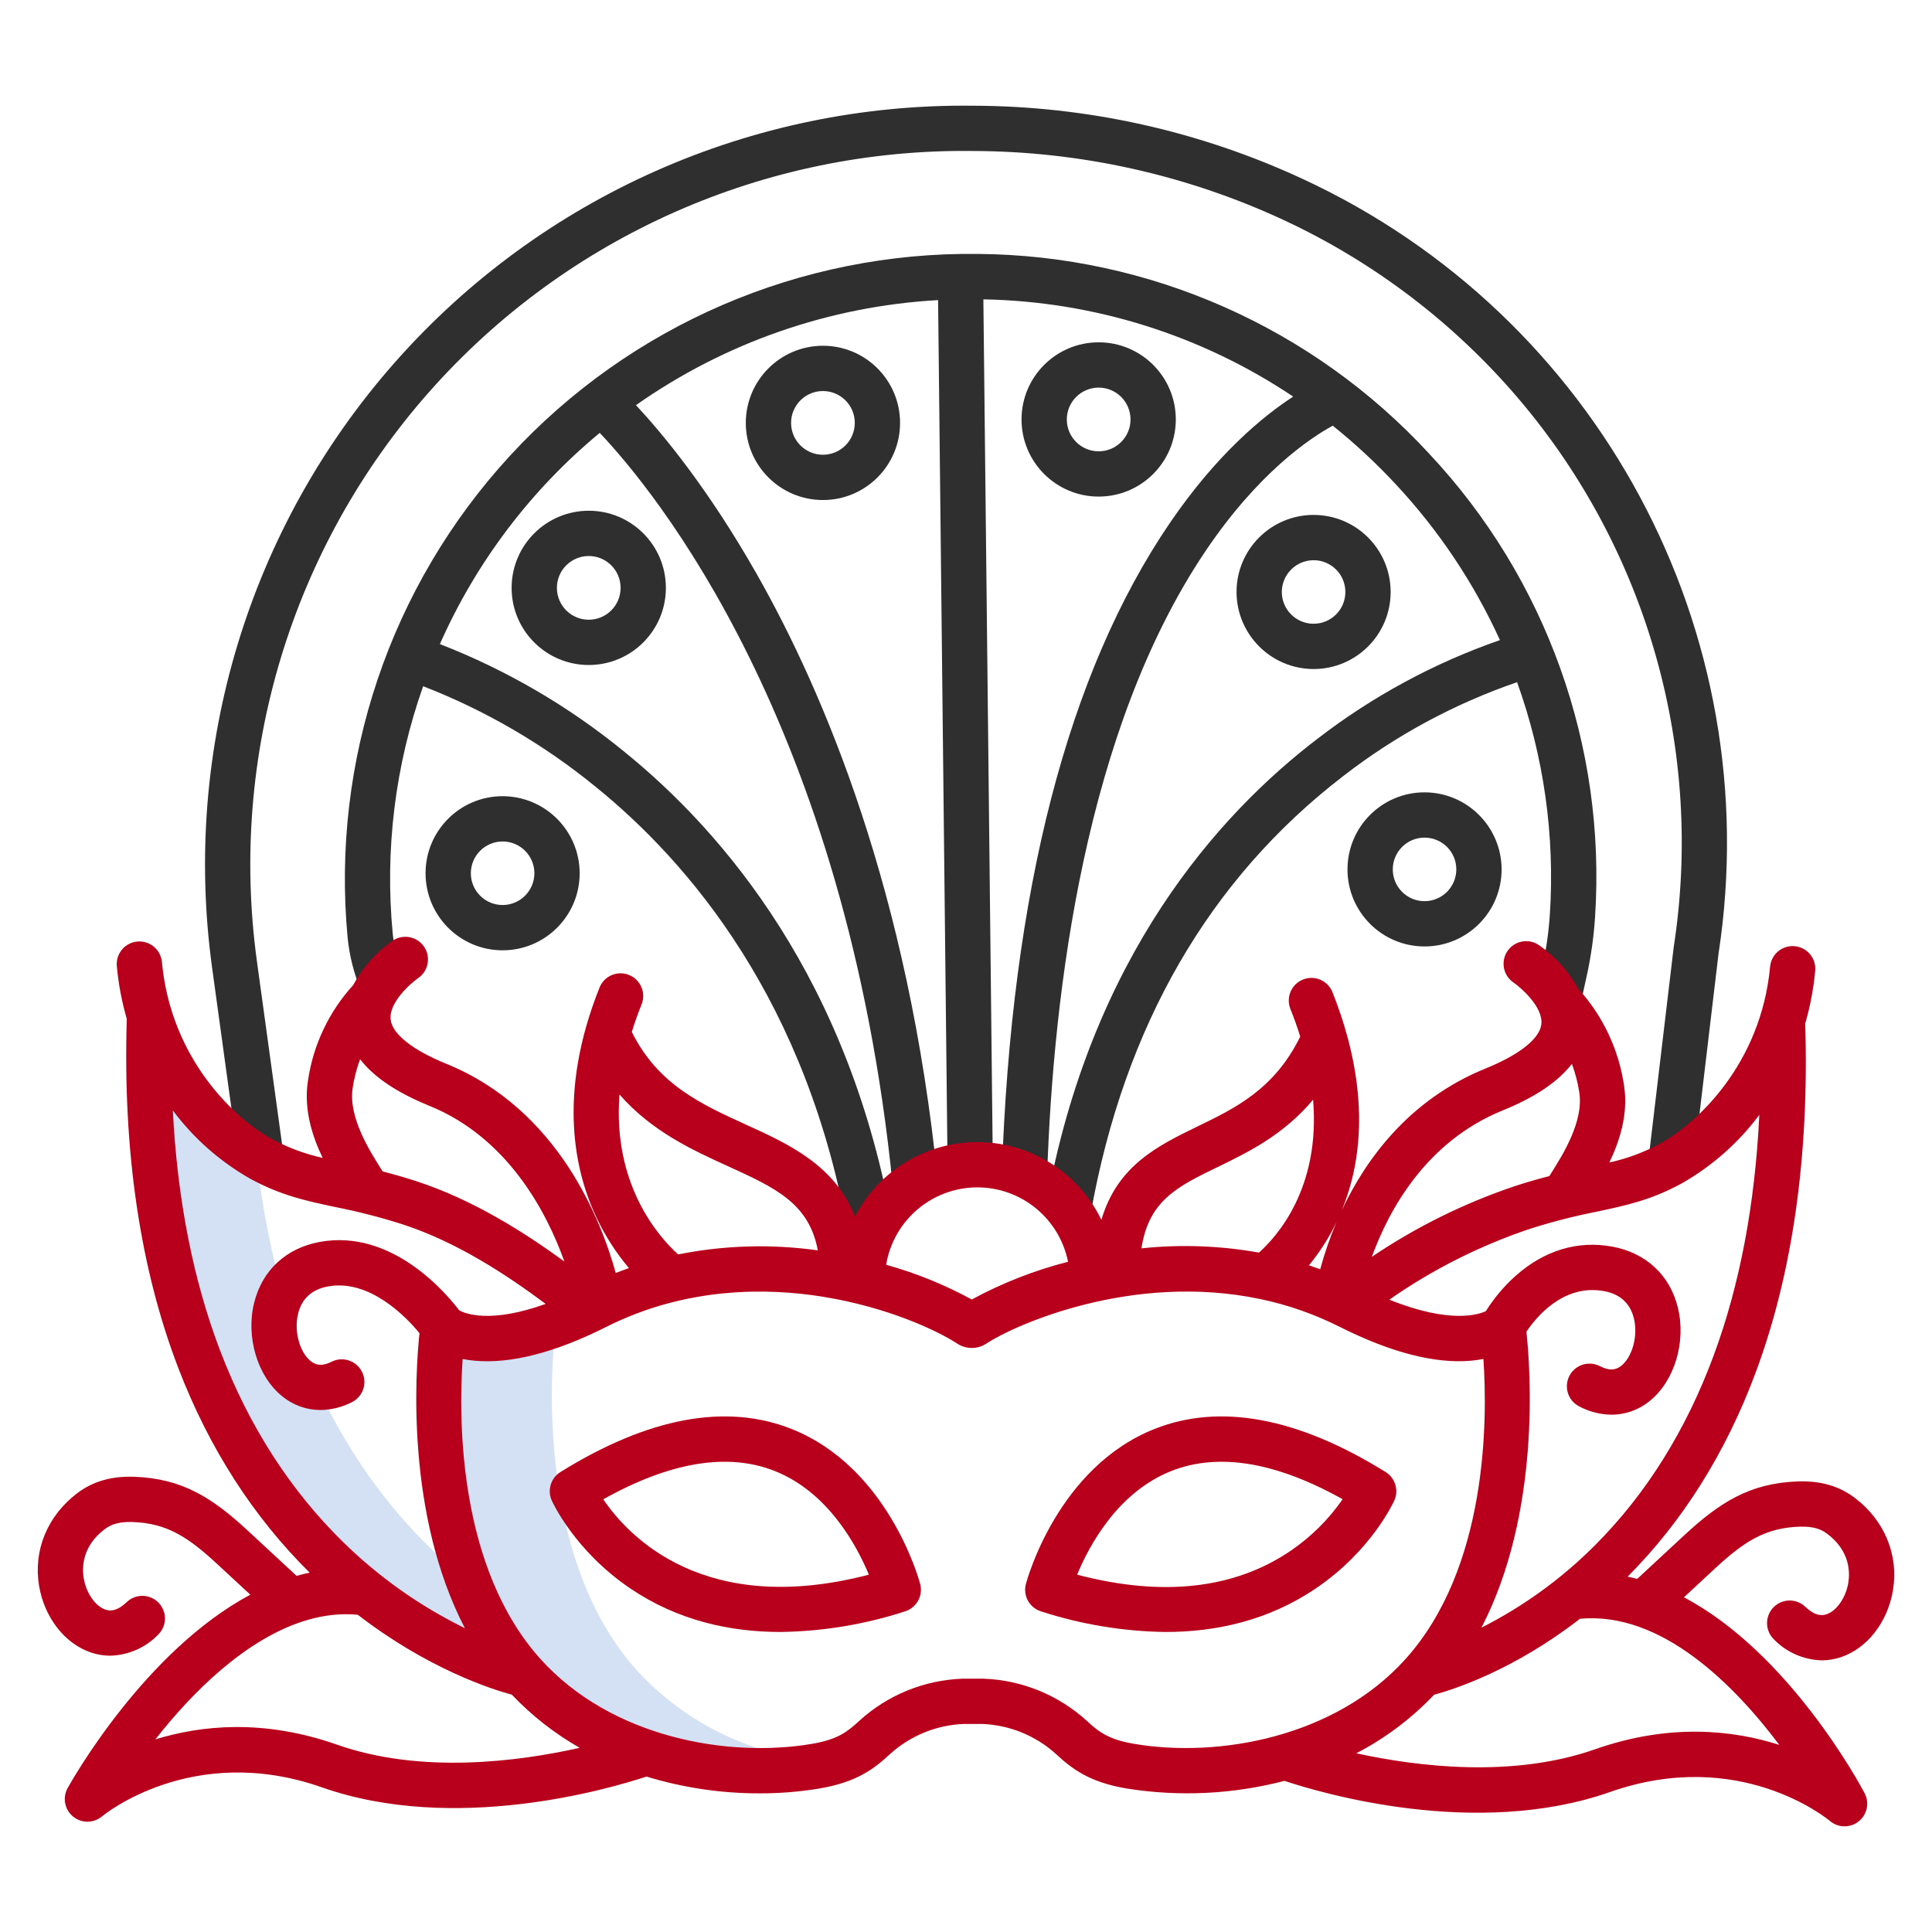
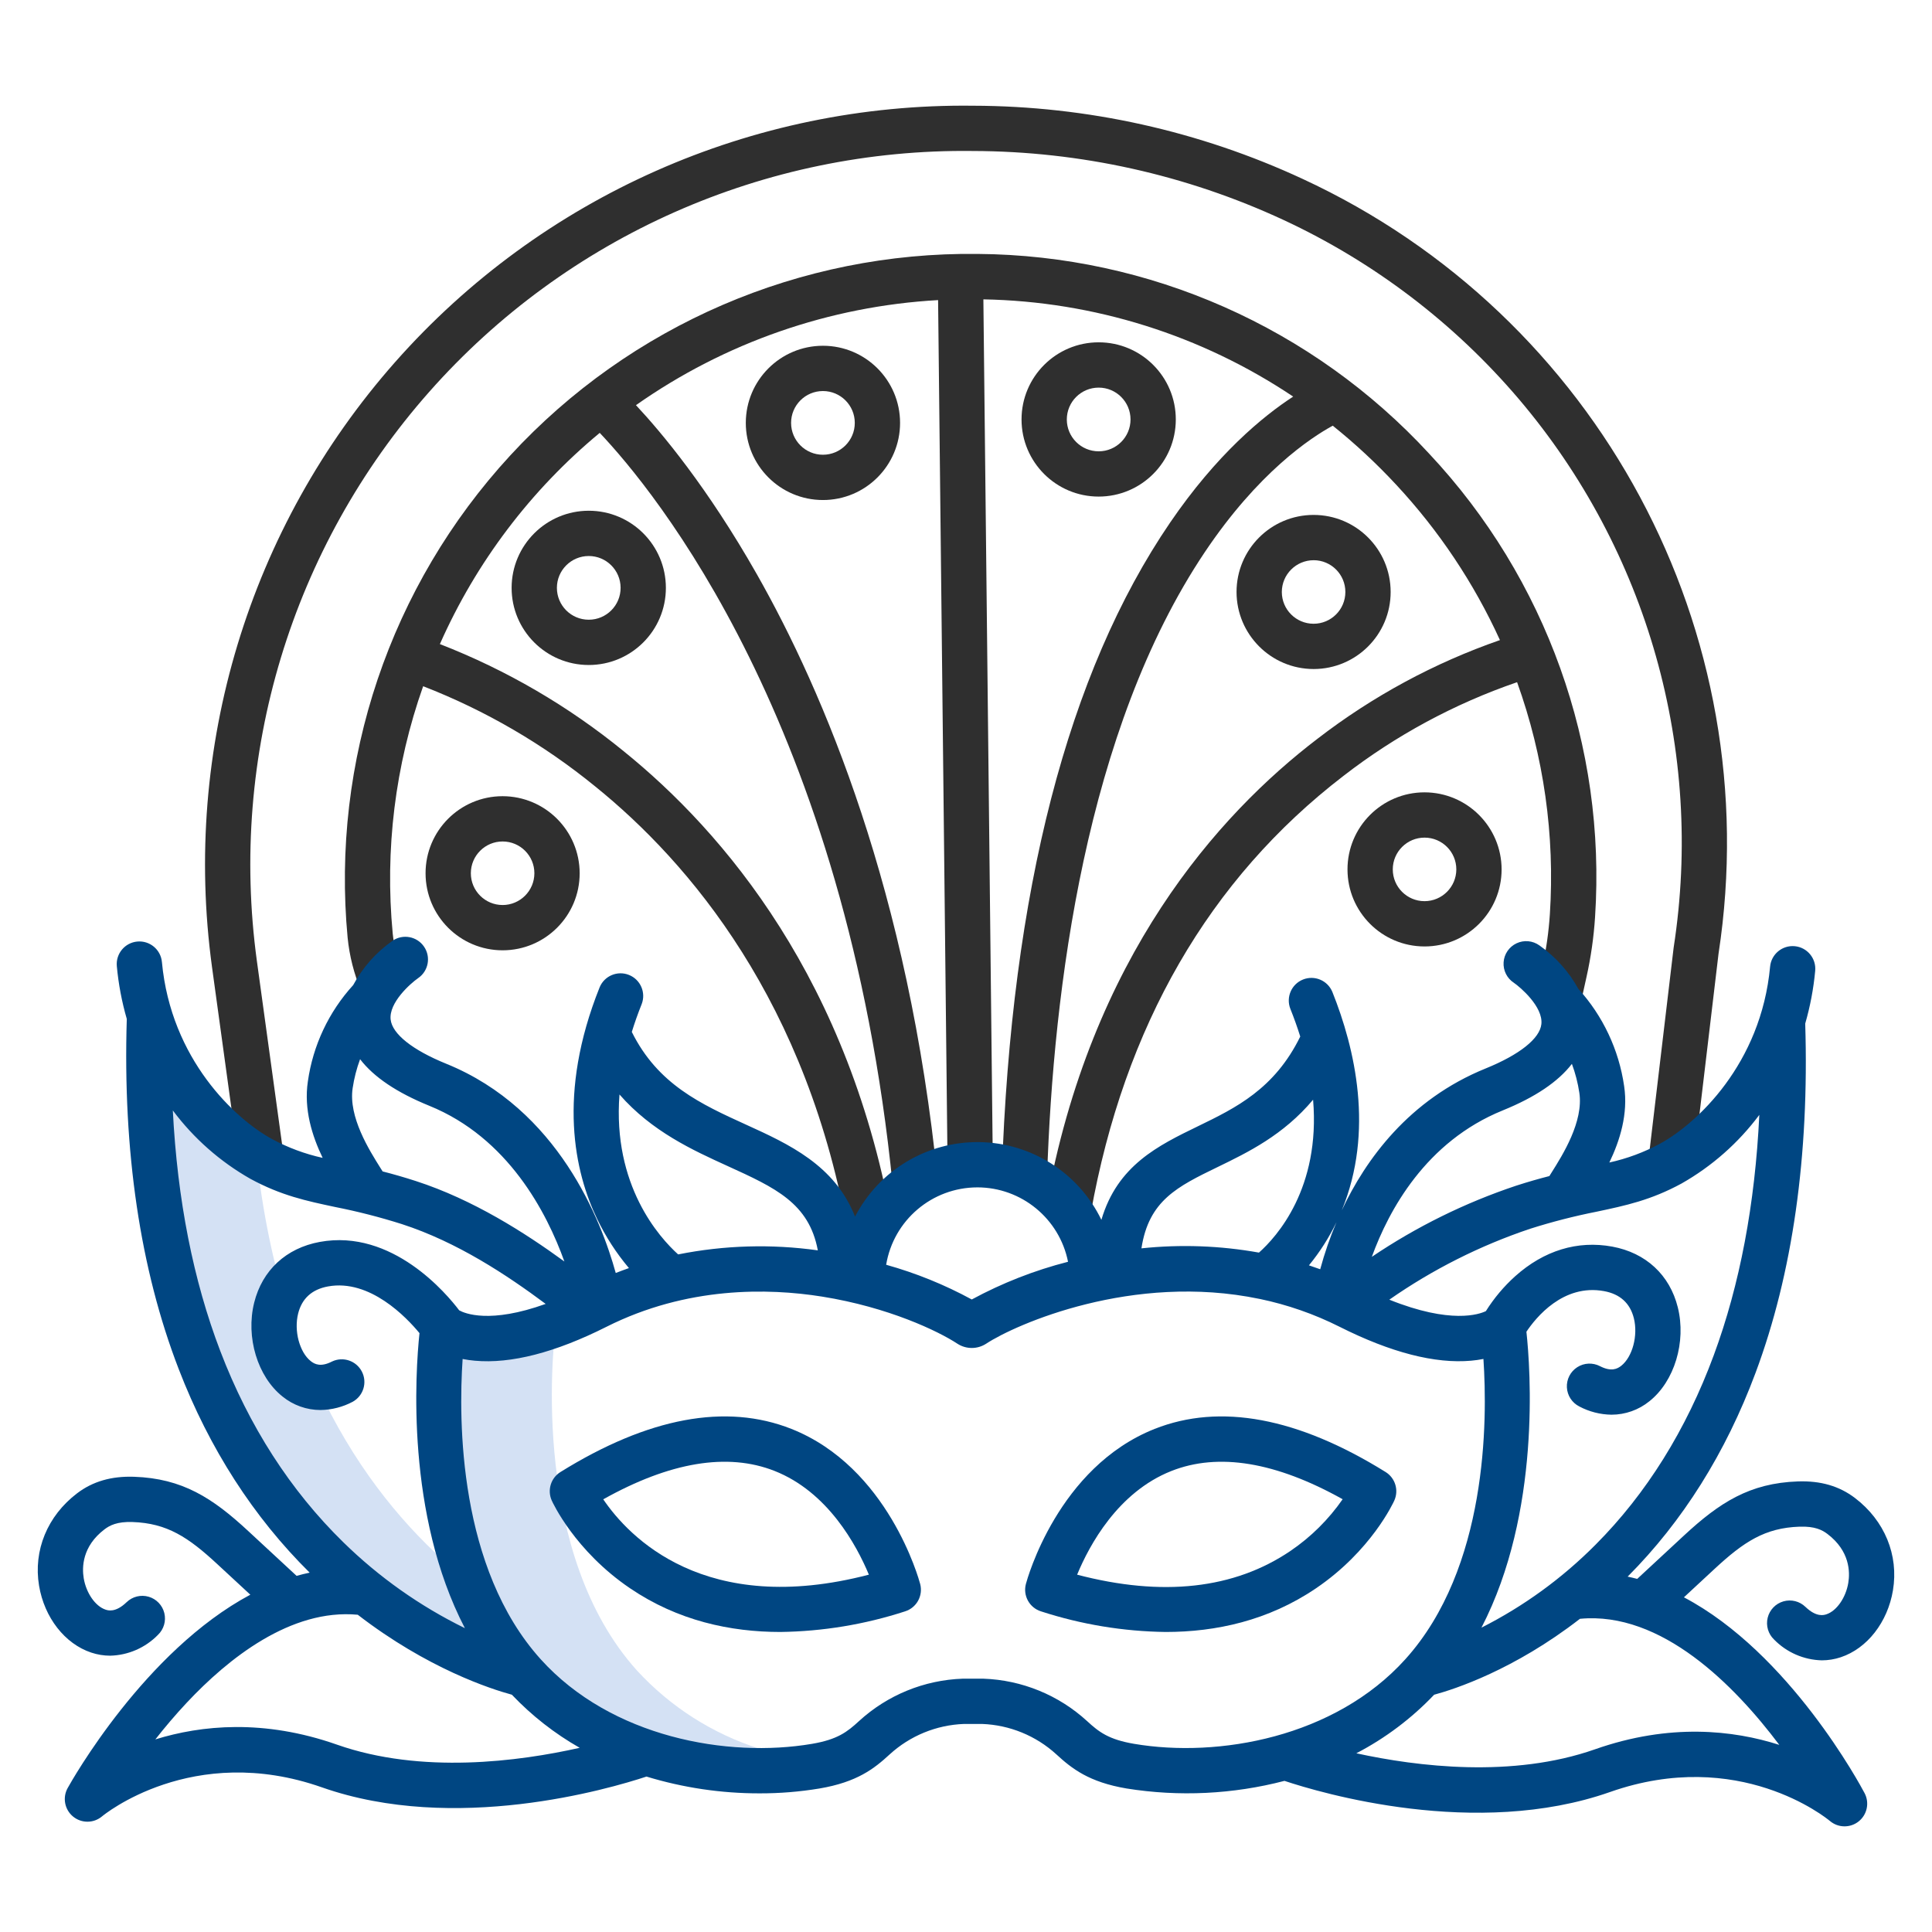
<svg xmlns="http://www.w3.org/2000/svg" id="Layer_1" height="512" viewBox="0 0 512 512" width="512" data-name="Layer 1">
  <path d="m201.35 463.46a75.056 75.056 0 0 1 -32.52-20.73c-27.787-30.816-22.6-84.079-21.464-91.8-22.081 8.166-29.946.643-29.946.643-.769 4.815-4.4 38.2 6.816 67.624l-.056-.044c-23.612-18.68-49.712-52.573-56.212-112.753-8.9-5.254-22.394-17.516-28.348-37.123-2.89 85.87 29.14 130.39 57.56 152.87 21.89 17.33 41.65 21.58 41.65 21.58a75.056 75.056 0 0 0 32.52 20.73 95.937 95.937 0 0 0 44.82 3.59c1.049-.177 2.022-.377 2.931-.6a94.014 94.014 0 0 1 -17.751-3.987zm-72.7-34.474c-.029-.054-.056-.108-.084-.163.023.055.05.109.079.163zm7.764 11.9c.064.079.13.157.2.236-.075-.081-.141-.159-.205-.238zm-6.16-9c.062.1.122.211.184.316-.067-.112-.127-.218-.189-.323zm1.873 3.056.24.368zm2.051 3.007c.084.118.171.233.256.35-.09-.124-.177-.239-.261-.357z" fill="#d4e1f4" />
  <g fill="#2f2f2f">
    <path d="m345.221 47.418a208.583 208.583 0 0 0 -87.331-19.4 201.074 201.074 0 0 0 -201.703 228.282l7.1 51.652 11.888-1.634-7.1-51.652a189.073 189.073 0 0 1 189.7-214.653 196.7 196.7 0 0 1 82.364 18.274 183.407 183.407 0 0 1 62.37 47.467 181.533 181.533 0 0 1 41.037 145.283c-.01.066-.019.132-.026.2l-6.7 56.423 11.916 1.416 6.692-56.325a193.926 193.926 0 0 0 -110.2-205.332z" />
    <path d="m378.76 120.248a164.365 164.365 0 0 0 -119.652-52.955 165.68 165.68 0 0 0 -166.983 181.207 48.7 48.7 0 0 0 3.555 14.027l11.083-4.6a36.718 36.718 0 0 1 -2.693-10.572 152.864 152.864 0 0 1 8.07-65.5 168.954 168.954 0 0 1 45.633 26.587c24.73 19.981 56.463 56.991 67.2 119.833l11.827-2.025c-11.368-66.533-45.151-105.866-71.489-127.146a180.355 180.355 0 0 0 -48.736-28.415 153.146 153.146 0 0 1 42.36-55.972c14.278 15.057 65.349 76.739 77.636 199.411l11.94-1.2c-7.673-76.6-30.3-129.686-47.925-160.727-13.092-23.056-25.318-37.635-32.05-44.827a154.131 154.131 0 0 1 80.068-27.845l2.507 229.244 12-.131-2.506-229.31a152.455 152.455 0 0 1 82.1 25.769c-8.05 5.241-20.271 15.3-32.632 33.42-27.086 39.7-42.082 97.767-44.573 172.582l11.994.4c1.642-49.345 10.221-118.052 41.765-165.144 14.15-21.125 28-30.312 33.934-33.547a156.558 156.558 0 0 1 16.771 15.6 154.446 154.446 0 0 1 27.536 41.22 171.242 171.242 0 0 0 -48.331 26.131c-26.315 20.081-60.154 57.837-71.923 123.667l11.813 2.112c8.864-49.583 31.388-88.577 66.946-115.9a160.2 160.2 0 0 1 46.041-24.856 152.427 152.427 0 0 1 8.686 61.465 91.661 91.661 0 0 1 -2.007 14.057l-1.609 7.257 11.716 2.6 1.609-7.258a103.641 103.641 0 0 0 2.267-15.9 163.782 163.782 0 0 0 -43.948-122.759z" />
    <path d="m135.584 155.77a20.441 20.441 0 1 0 20.441-20.42 20.454 20.454 0 0 0 -20.441 20.42zm28.882 0a8.441 8.441 0 1 1 -8.441-8.42 8.44 8.44 0 0 1 8.441 8.42z" />
    <path d="m133.177 211a20.42 20.42 0 1 0 20.441 20.42 20.454 20.454 0 0 0 -20.441-20.42zm0 28.84a8.42 8.42 0 1 1 8.441-8.42 8.44 8.44 0 0 1 -8.441 8.422z" />
    <path d="m377.5 209.979a20.42 20.42 0 1 0 20.441 20.42 20.454 20.454 0 0 0 -20.441-20.42zm0 28.84a8.42 8.42 0 1 1 8.441-8.42 8.44 8.44 0 0 1 -8.441 8.42z" />
    <path d="m197.646 112.05a20.441 20.441 0 1 0 20.441-20.42 20.454 20.454 0 0 0 -20.441 20.42zm28.882 0a8.441 8.441 0 1 1 -8.441-8.42 8.44 8.44 0 0 1 8.441 8.42z" />
    <path d="m311.6 111.185a20.441 20.441 0 1 0 -20.442 20.415 20.454 20.454 0 0 0 20.442-20.415zm-28.882 0a8.441 8.441 0 1 1 8.441 8.419 8.44 8.44 0 0 1 -8.442-8.419z" />
    <path d="m348.137 177.3a20.42 20.42 0 1 0 -20.441-20.42 20.454 20.454 0 0 0 20.441 20.42zm0-28.84a8.42 8.42 0 1 1 -8.441 8.42 8.44 8.44 0 0 1 8.441-8.417z" />
  </g>
-   <path d="m209.737 378.675c-17.345-6.873-37.939-3.03-61.209 11.424a6 6 0 0 0 -2.306 7.558c.243.54 6.115 13.335 20.774 23.273 12.648 8.574 26.561 11.559 39.8 11.559a111.585 111.585 0 0 0 33.057-5.462 6 6 0 0 0 4-7.267c-.334-1.26-8.499-30.931-34.116-41.085zm-49.87 18.66c17.689-9.9 32.935-12.431 45.38-7.531 14.117 5.56 21.735 19.633 25.015 27.5-43.499 11.335-63.647-10.039-70.395-19.969z" fill="#b8001c" />
-   <path d="m367.2 390.1c-23.269-14.455-43.862-18.3-61.208-11.424-25.617 10.154-33.783 39.826-34.117 41.085a6 6 0 0 0 4 7.267 111.558 111.558 0 0 0 33.057 5.462c13.242 0 27.158-2.986 39.8-11.559 14.659-9.938 20.531-22.733 20.774-23.273a6 6 0 0 0 -2.306-7.558zm-25.2 20.9c-14.922 10.115-33.924 12.23-56.551 6.306 3.246-7.847 10.807-21.861 24.967-27.473 12.446-4.934 27.7-2.416 45.4 7.478a53.3 53.3 0 0 1 -13.816 13.689z" fill="#b8001c" />
-   <path d="m491.58 396.98c-4.155-3.162-9.089-4.594-15.1-4.39-12.814.442-20.8 5.61-30.261 14.387l-12.34 11.446c-.84-.22-1.685-.422-2.537-.6 14.583-14.629 25.991-32.793 33.9-54.013 9.82-26.339 14.241-57.477 13.16-92.551a75.33 75.33 0 0 0 2.642-13.979 6 6 0 0 0 -11.949-1.109c-2.394 25.817-19.475 41.642-29.19 46.924a51.339 51.339 0 0 1 -13.412 4.982c2.781-5.778 5.029-12.87 3.918-20.258a48.73 48.73 0 0 0 -12.144-25.784 34.158 34.158 0 0 0 -10.3-11.486 6 6 0 1 0 -6.775 9.9c1.666 1.139 7.786 6.338 7.288 10.957-.412 3.825-5.788 8.105-14.75 11.74-20.379 8.267-31.833 24.165-38.147 37.611 8.636-20.947 3.511-42.9-2.493-57.887a6 6 0 0 0 -11.139 4.462c1.016 2.536 1.883 4.988 2.629 7.365-6.822 13.913-17.124 18.921-27.1 23.766-10.537 5.115-21.354 10.367-25.6 24.806a36.5 36.5 0 0 0 -65.283-.857c-5.355-13.646-17.635-19.246-28.8-24.329-12.044-5.484-23.446-10.684-30.361-24.606.738-2.386 1.6-4.842 2.616-7.377a6 6 0 0 0 -11.139-4.461c-11.344 28.316-6.61 49.04-.641 61.439a61.576 61.576 0 0 0 8.4 12.978c-1.165.412-2.329.84-3.494 1.3-3.821-13.849-15.225-43.405-44.907-55.445-8.946-3.629-14.322-7.9-14.748-11.722-.5-4.475 5.25-9.56 7.286-10.975a6 6 0 0 0 -6.775-9.906 33.965 33.965 0 0 0 -10.434 11.75 47.778 47.778 0 0 0 -12.012 25.53c-1.111 7.388 1.137 14.48 3.918 20.258a51.288 51.288 0 0 1 -13.406-4.983c-9.716-5.281-26.8-21.107-29.191-46.923a6 6 0 0 0 -11.949 1.108 75.269 75.269 0 0 0 2.64 13.981c-1.079 35.1 3.546 66.321 13.766 92.806 8.138 21.088 19.816 39.219 34.7 53.933-1.166.241-2.32.528-3.466.849l-12.815-11.872c-9.462-8.777-17.447-13.945-30.261-14.387-6-.2-10.949 1.228-15.1 4.39-7.863 5.983-11.629 15.133-10.073 24.477 1.407 8.449 6.839 15.409 13.839 17.732a15.879 15.879 0 0 0 5.014.817 18.329 18.329 0 0 0 12.658-5.52 6 6 0 1 0 -8.312-8.655c-2.957 2.84-4.933 2.184-5.582 1.968-2.7-.895-5.127-4.391-5.78-8.313-.484-2.907-.413-8.455 5.5-12.956 1.369-1.042 3.328-2.089 7.424-1.947 9.174.316 14.779 4.017 22.517 11.195l8.709 8.066c-28 14.938-47.338 49.309-48.413 51.251a6 6 0 0 0 9.129 7.483c.235-.2 23.882-19.76 58.262-7.679 35.215 12.374 76.022.443 86.009-2.859a102.284 102.284 0 0 0 29.965 4.45 95.539 95.539 0 0 0 15.89-1.291c9.951-1.689 14.48-5.244 18.607-9.048a30.872 30.872 0 0 1 19.677-8.055h4.8a30.872 30.872 0 0 1 19.677 8.055c4.127 3.8 8.656 7.359 18.607 9.048a102.012 102.012 0 0 0 41.852-2.018c9.481 3.162 50.731 15.443 86.285 2.95 34.117-11.987 57.309 6.885 58.262 7.679a6 6 0 0 0 9.188-7.373c-1.037-1.969-19.843-37.117-47.878-51.9l8.118-7.53c7.735-7.174 13.34-10.875 22.514-11.191 4.108-.144 6.055.9 7.425 1.948 5.915 4.5 5.986 10.048 5.5 12.955-.653 3.923-3.084 7.419-5.78 8.313-.649.214-2.624.872-5.582-1.968a6 6 0 1 0 -8.312 8.655 18.329 18.329 0 0 0 12.658 5.52 15.852 15.852 0 0 0 5.014-.818c7-2.321 12.432-9.281 13.839-17.73 1.559-9.346-2.207-18.496-10.071-24.479zm-45.944-83.341a66.9 66.9 0 0 0 20.6-18.183c-1.127 23.646-5.161 44.987-12.061 63.672-7.317 19.814-17.862 36.717-31.341 50.237a117.15 117.15 0 0 1 -30.234 21.977c15.818-30.534 12.966-68.752 11.916-78.418 2.476-3.71 9.736-12.756 20.574-10.762 4.248.781 6.906 3.2 7.9 7.187 1.141 4.58-.359 10.232-3.344 12.6-1.068.846-2.675 1.621-5.648.095a6 6 0 1 0 -5.481 10.675 18.727 18.727 0 0 0 8.56 2.19 15.95 15.95 0 0 0 10.024-3.556c6.647-5.27 9.815-15.743 7.533-24.9-2.139-8.587-8.471-14.45-17.371-16.088-9.2-1.693-18.1 1.022-25.725 7.853a43.613 43.613 0 0 0 -7.763 9.239c-1.695.833-9.264 3.54-25.592-3.029a147.077 147.077 0 0 1 37.317-18.793 163.262 163.262 0 0 1 17.653-4.53c7.694-1.631 14.34-3.04 22.483-7.466zm-47.4-19.367q12.865-5.219 18.333-12.335a38.379 38.379 0 0 1 1.973 7.667c1.146 7.625-4.4 16.432-7.379 21.163-.2.323-.389.618-.568.905-2.693.691-5.594 1.509-8.8 2.547a157.668 157.668 0 0 0 -38.246 18.855c4.477-12.314 14.296-30.529 34.689-38.802zm-44.047 29.6a95.142 95.142 0 0 0 -4.319 12.492q-1.494-.545-2.986-1.036a57.1 57.1 0 0 0 7.307-11.458zm-31.478-14.606c8.013-3.889 17.423-8.461 25.27-17.833 1.984 23.476-9.649 36.341-14.345 40.52a110.687 110.687 0 0 0 -31.142-1.128c1.933-12.673 9.513-16.364 20.219-21.561zm-63.7 5.4a24.521 24.521 0 0 1 24.029 19.716 111.619 111.619 0 0 0 -25.51 9.992 108.568 108.568 0 0 0 -22.69-9.2 24.517 24.517 0 0 1 24.174-20.506zm-94.841-24.619c8.572 9.816 19.427 14.762 28.653 18.964 12.619 5.746 21.572 9.833 23.911 22.347a110.41 110.41 0 0 0 -37.019 1.076c-4.966-4.482-17.407-18.258-15.545-42.387zm-70.714-1.675a38.258 38.258 0 0 1 1.97-7.672q5.444 7.1 18.336 12.34c20.868 8.465 31.138 28.258 35.805 41.27-10.51-7.652-24.191-16.405-39.366-21.323-3.2-1.038-6.1-1.856-8.8-2.547-.179-.287-.365-.583-.568-.9-2.978-4.74-8.523-13.54-7.377-21.168zm-35.071 69.687c-7.175-18.759-11.385-40.138-12.585-63.785a66.865 66.865 0 0 0 20.565 18.132c8.143 4.427 14.789 5.836 22.485 7.468a162.994 162.994 0 0 1 17.65 4.526c14.693 4.762 27.861 13.517 38.106 21.149-14.791 5.318-21.425 2.535-22.919 1.7-3.224-4.269-17.7-21.665-36.953-18.126-8.9 1.638-15.233 7.5-17.372 16.09-2.281 9.159.887 19.633 7.535 24.9a15.945 15.945 0 0 0 10.023 3.556 18.748 18.748 0 0 0 8.561-2.191 6 6 0 0 0 -5.481-10.668c-2.974 1.526-4.581.751-5.648-.1-2.985-2.366-4.485-8.018-3.344-12.6.993-3.989 3.651-6.407 7.9-7.189 11.1-2.04 20.826 8.21 24.261 12.373-1.08 10.253-3.677 48.005 12.031 78.187a123.886 123.886 0 0 1 -32.21-22.761c-14.016-13.694-24.99-30.741-32.605-50.661zm30.907 104.287c-19.456-6.837-36-5.141-48.125-1.386 2.483-3.161 5.276-6.477 8.333-9.736 10.926-11.653 27.53-24.955 45.313-23.3 18.494 14.27 35.274 19.682 40.836 21.191a77.936 77.936 0 0 0 17.977 14.074c-16.133 3.633-41.926 7.031-64.334-.843zm211.265-.21c-6.761-1.148-9.331-3.136-12.482-6.041a42.893 42.893 0 0 0 -27.466-11.227c-.075 0-.151 0-.226 0h-5.039c-.075 0-.151 0-.226 0a42.887 42.887 0 0 0 -27.466 11.232c-3.15 2.9-5.721 4.892-12.482 6.04-22.3 3.787-53.174-1.683-71.885-22.428-21.778-24.145-21.791-63.183-20.685-79.569a30.932 30.932 0 0 0 3.228.46c9.581.866 21.319-2.159 34.887-8.985 21.352-10.744 42.855-10.284 57.136-8.007 17.592 2.807 30.805 9.157 35.839 12.467a6.993 6.993 0 0 0 7.679 0c7.769-5.1 38.813-18.862 72.411-11.855h.028a86.274 86.274 0 0 1 21.2 7.388c13.568 6.826 25.308 9.851 34.887 8.985a30.932 30.932 0 0 0 3.228-.46c1.106 16.386 1.093 55.424-20.684 79.569-18.708 20.749-49.584 26.216-71.882 22.431zm170.976.276c-12.179-3.9-29-5.8-48.825 1.166-21.873 7.685-47.059 4.6-63.266 1.062a78.432 78.432 0 0 0 20.618-15.519c5.37-1.451 21.152-6.558 38.64-20.12 21.64-2.055 41.022 17.699 52.833 33.411z" fill="#b8001c" />
+   <path d="m209.737 378.675c-17.345-6.873-37.939-3.03-61.209 11.424a6 6 0 0 0 -2.306 7.558c.243.54 6.115 13.335 20.774 23.273 12.648 8.574 26.561 11.559 39.8 11.559a111.585 111.585 0 0 0 33.057-5.462 6 6 0 0 0 4-7.267c-.334-1.26-8.499-30.931-34.116-41.085zm-49.87 18.66c17.689-9.9 32.935-12.431 45.38-7.531 14.117 5.56 21.735 19.633 25.015 27.5-43.499 11.335-63.647-10.039-70.395-19.969z" fill="#004682FF" />
+   <path d="m367.2 390.1c-23.269-14.455-43.862-18.3-61.208-11.424-25.617 10.154-33.783 39.826-34.117 41.085a6 6 0 0 0 4 7.267 111.558 111.558 0 0 0 33.057 5.462c13.242 0 27.158-2.986 39.8-11.559 14.659-9.938 20.531-22.733 20.774-23.273a6 6 0 0 0 -2.306-7.558zm-25.2 20.9c-14.922 10.115-33.924 12.23-56.551 6.306 3.246-7.847 10.807-21.861 24.967-27.473 12.446-4.934 27.7-2.416 45.4 7.478a53.3 53.3 0 0 1 -13.816 13.689z" fill="#004682FF" />
+   <path d="m491.58 396.98c-4.155-3.162-9.089-4.594-15.1-4.39-12.814.442-20.8 5.61-30.261 14.387l-12.34 11.446c-.84-.22-1.685-.422-2.537-.6 14.583-14.629 25.991-32.793 33.9-54.013 9.82-26.339 14.241-57.477 13.16-92.551a75.33 75.33 0 0 0 2.642-13.979 6 6 0 0 0 -11.949-1.109c-2.394 25.817-19.475 41.642-29.19 46.924a51.339 51.339 0 0 1 -13.412 4.982c2.781-5.778 5.029-12.87 3.918-20.258a48.73 48.73 0 0 0 -12.144-25.784 34.158 34.158 0 0 0 -10.3-11.486 6 6 0 1 0 -6.775 9.9c1.666 1.139 7.786 6.338 7.288 10.957-.412 3.825-5.788 8.105-14.75 11.74-20.379 8.267-31.833 24.165-38.147 37.611 8.636-20.947 3.511-42.9-2.493-57.887a6 6 0 0 0 -11.139 4.462c1.016 2.536 1.883 4.988 2.629 7.365-6.822 13.913-17.124 18.921-27.1 23.766-10.537 5.115-21.354 10.367-25.6 24.806a36.5 36.5 0 0 0 -65.283-.857c-5.355-13.646-17.635-19.246-28.8-24.329-12.044-5.484-23.446-10.684-30.361-24.606.738-2.386 1.6-4.842 2.616-7.377a6 6 0 0 0 -11.139-4.461c-11.344 28.316-6.61 49.04-.641 61.439a61.576 61.576 0 0 0 8.4 12.978c-1.165.412-2.329.84-3.494 1.3-3.821-13.849-15.225-43.405-44.907-55.445-8.946-3.629-14.322-7.9-14.748-11.722-.5-4.475 5.25-9.56 7.286-10.975a6 6 0 0 0 -6.775-9.906 33.965 33.965 0 0 0 -10.434 11.75 47.778 47.778 0 0 0 -12.012 25.53c-1.111 7.388 1.137 14.48 3.918 20.258a51.288 51.288 0 0 1 -13.406-4.983c-9.716-5.281-26.8-21.107-29.191-46.923a6 6 0 0 0 -11.949 1.108 75.269 75.269 0 0 0 2.64 13.981c-1.079 35.1 3.546 66.321 13.766 92.806 8.138 21.088 19.816 39.219 34.7 53.933-1.166.241-2.32.528-3.466.849l-12.815-11.872c-9.462-8.777-17.447-13.945-30.261-14.387-6-.2-10.949 1.228-15.1 4.39-7.863 5.983-11.629 15.133-10.073 24.477 1.407 8.449 6.839 15.409 13.839 17.732a15.879 15.879 0 0 0 5.014.817 18.329 18.329 0 0 0 12.658-5.52 6 6 0 1 0 -8.312-8.655c-2.957 2.84-4.933 2.184-5.582 1.968-2.7-.895-5.127-4.391-5.78-8.313-.484-2.907-.413-8.455 5.5-12.956 1.369-1.042 3.328-2.089 7.424-1.947 9.174.316 14.779 4.017 22.517 11.195l8.709 8.066c-28 14.938-47.338 49.309-48.413 51.251a6 6 0 0 0 9.129 7.483c.235-.2 23.882-19.76 58.262-7.679 35.215 12.374 76.022.443 86.009-2.859a102.284 102.284 0 0 0 29.965 4.45 95.539 95.539 0 0 0 15.89-1.291c9.951-1.689 14.48-5.244 18.607-9.048a30.872 30.872 0 0 1 19.677-8.055h4.8a30.872 30.872 0 0 1 19.677 8.055c4.127 3.8 8.656 7.359 18.607 9.048a102.012 102.012 0 0 0 41.852-2.018c9.481 3.162 50.731 15.443 86.285 2.95 34.117-11.987 57.309 6.885 58.262 7.679a6 6 0 0 0 9.188-7.373c-1.037-1.969-19.843-37.117-47.878-51.9l8.118-7.53c7.735-7.174 13.34-10.875 22.514-11.191 4.108-.144 6.055.9 7.425 1.948 5.915 4.5 5.986 10.048 5.5 12.955-.653 3.923-3.084 7.419-5.78 8.313-.649.214-2.624.872-5.582-1.968a6 6 0 1 0 -8.312 8.655 18.329 18.329 0 0 0 12.658 5.52 15.852 15.852 0 0 0 5.014-.818c7-2.321 12.432-9.281 13.839-17.73 1.559-9.346-2.207-18.496-10.071-24.479zm-45.944-83.341a66.9 66.9 0 0 0 20.6-18.183c-1.127 23.646-5.161 44.987-12.061 63.672-7.317 19.814-17.862 36.717-31.341 50.237a117.15 117.15 0 0 1 -30.234 21.977c15.818-30.534 12.966-68.752 11.916-78.418 2.476-3.71 9.736-12.756 20.574-10.762 4.248.781 6.906 3.2 7.9 7.187 1.141 4.58-.359 10.232-3.344 12.6-1.068.846-2.675 1.621-5.648.095a6 6 0 1 0 -5.481 10.675 18.727 18.727 0 0 0 8.56 2.19 15.95 15.95 0 0 0 10.024-3.556c6.647-5.27 9.815-15.743 7.533-24.9-2.139-8.587-8.471-14.45-17.371-16.088-9.2-1.693-18.1 1.022-25.725 7.853a43.613 43.613 0 0 0 -7.763 9.239c-1.695.833-9.264 3.54-25.592-3.029a147.077 147.077 0 0 1 37.317-18.793 163.262 163.262 0 0 1 17.653-4.53c7.694-1.631 14.34-3.04 22.483-7.466zm-47.4-19.367q12.865-5.219 18.333-12.335a38.379 38.379 0 0 1 1.973 7.667c1.146 7.625-4.4 16.432-7.379 21.163-.2.323-.389.618-.568.905-2.693.691-5.594 1.509-8.8 2.547a157.668 157.668 0 0 0 -38.246 18.855c4.477-12.314 14.296-30.529 34.689-38.802zm-44.047 29.6a95.142 95.142 0 0 0 -4.319 12.492q-1.494-.545-2.986-1.036a57.1 57.1 0 0 0 7.307-11.458zm-31.478-14.606c8.013-3.889 17.423-8.461 25.27-17.833 1.984 23.476-9.649 36.341-14.345 40.52a110.687 110.687 0 0 0 -31.142-1.128c1.933-12.673 9.513-16.364 20.219-21.561zm-63.7 5.4a24.521 24.521 0 0 1 24.029 19.716 111.619 111.619 0 0 0 -25.51 9.992 108.568 108.568 0 0 0 -22.69-9.2 24.517 24.517 0 0 1 24.174-20.506zm-94.841-24.619c8.572 9.816 19.427 14.762 28.653 18.964 12.619 5.746 21.572 9.833 23.911 22.347a110.41 110.41 0 0 0 -37.019 1.076c-4.966-4.482-17.407-18.258-15.545-42.387zm-70.714-1.675a38.258 38.258 0 0 1 1.97-7.672q5.444 7.1 18.336 12.34c20.868 8.465 31.138 28.258 35.805 41.27-10.51-7.652-24.191-16.405-39.366-21.323-3.2-1.038-6.1-1.856-8.8-2.547-.179-.287-.365-.583-.568-.9-2.978-4.74-8.523-13.54-7.377-21.168zm-35.071 69.687c-7.175-18.759-11.385-40.138-12.585-63.785a66.865 66.865 0 0 0 20.565 18.132c8.143 4.427 14.789 5.836 22.485 7.468a162.994 162.994 0 0 1 17.65 4.526c14.693 4.762 27.861 13.517 38.106 21.149-14.791 5.318-21.425 2.535-22.919 1.7-3.224-4.269-17.7-21.665-36.953-18.126-8.9 1.638-15.233 7.5-17.372 16.09-2.281 9.159.887 19.633 7.535 24.9a15.945 15.945 0 0 0 10.023 3.556 18.748 18.748 0 0 0 8.561-2.191 6 6 0 0 0 -5.481-10.668c-2.974 1.526-4.581.751-5.648-.1-2.985-2.366-4.485-8.018-3.344-12.6.993-3.989 3.651-6.407 7.9-7.189 11.1-2.04 20.826 8.21 24.261 12.373-1.08 10.253-3.677 48.005 12.031 78.187a123.886 123.886 0 0 1 -32.21-22.761c-14.016-13.694-24.99-30.741-32.605-50.661zm30.907 104.287c-19.456-6.837-36-5.141-48.125-1.386 2.483-3.161 5.276-6.477 8.333-9.736 10.926-11.653 27.53-24.955 45.313-23.3 18.494 14.27 35.274 19.682 40.836 21.191a77.936 77.936 0 0 0 17.977 14.074c-16.133 3.633-41.926 7.031-64.334-.843zm211.265-.21c-6.761-1.148-9.331-3.136-12.482-6.041a42.893 42.893 0 0 0 -27.466-11.227c-.075 0-.151 0-.226 0h-5.039c-.075 0-.151 0-.226 0a42.887 42.887 0 0 0 -27.466 11.232c-3.15 2.9-5.721 4.892-12.482 6.04-22.3 3.787-53.174-1.683-71.885-22.428-21.778-24.145-21.791-63.183-20.685-79.569a30.932 30.932 0 0 0 3.228.46c9.581.866 21.319-2.159 34.887-8.985 21.352-10.744 42.855-10.284 57.136-8.007 17.592 2.807 30.805 9.157 35.839 12.467a6.993 6.993 0 0 0 7.679 0c7.769-5.1 38.813-18.862 72.411-11.855h.028a86.274 86.274 0 0 1 21.2 7.388c13.568 6.826 25.308 9.851 34.887 8.985a30.932 30.932 0 0 0 3.228-.46c1.106 16.386 1.093 55.424-20.684 79.569-18.708 20.749-49.584 26.216-71.882 22.431zm170.976.276c-12.179-3.9-29-5.8-48.825 1.166-21.873 7.685-47.059 4.6-63.266 1.062a78.432 78.432 0 0 0 20.618-15.519c5.37-1.451 21.152-6.558 38.64-20.12 21.64-2.055 41.022 17.699 52.833 33.411z" fill="#004682FF" />
</svg>
